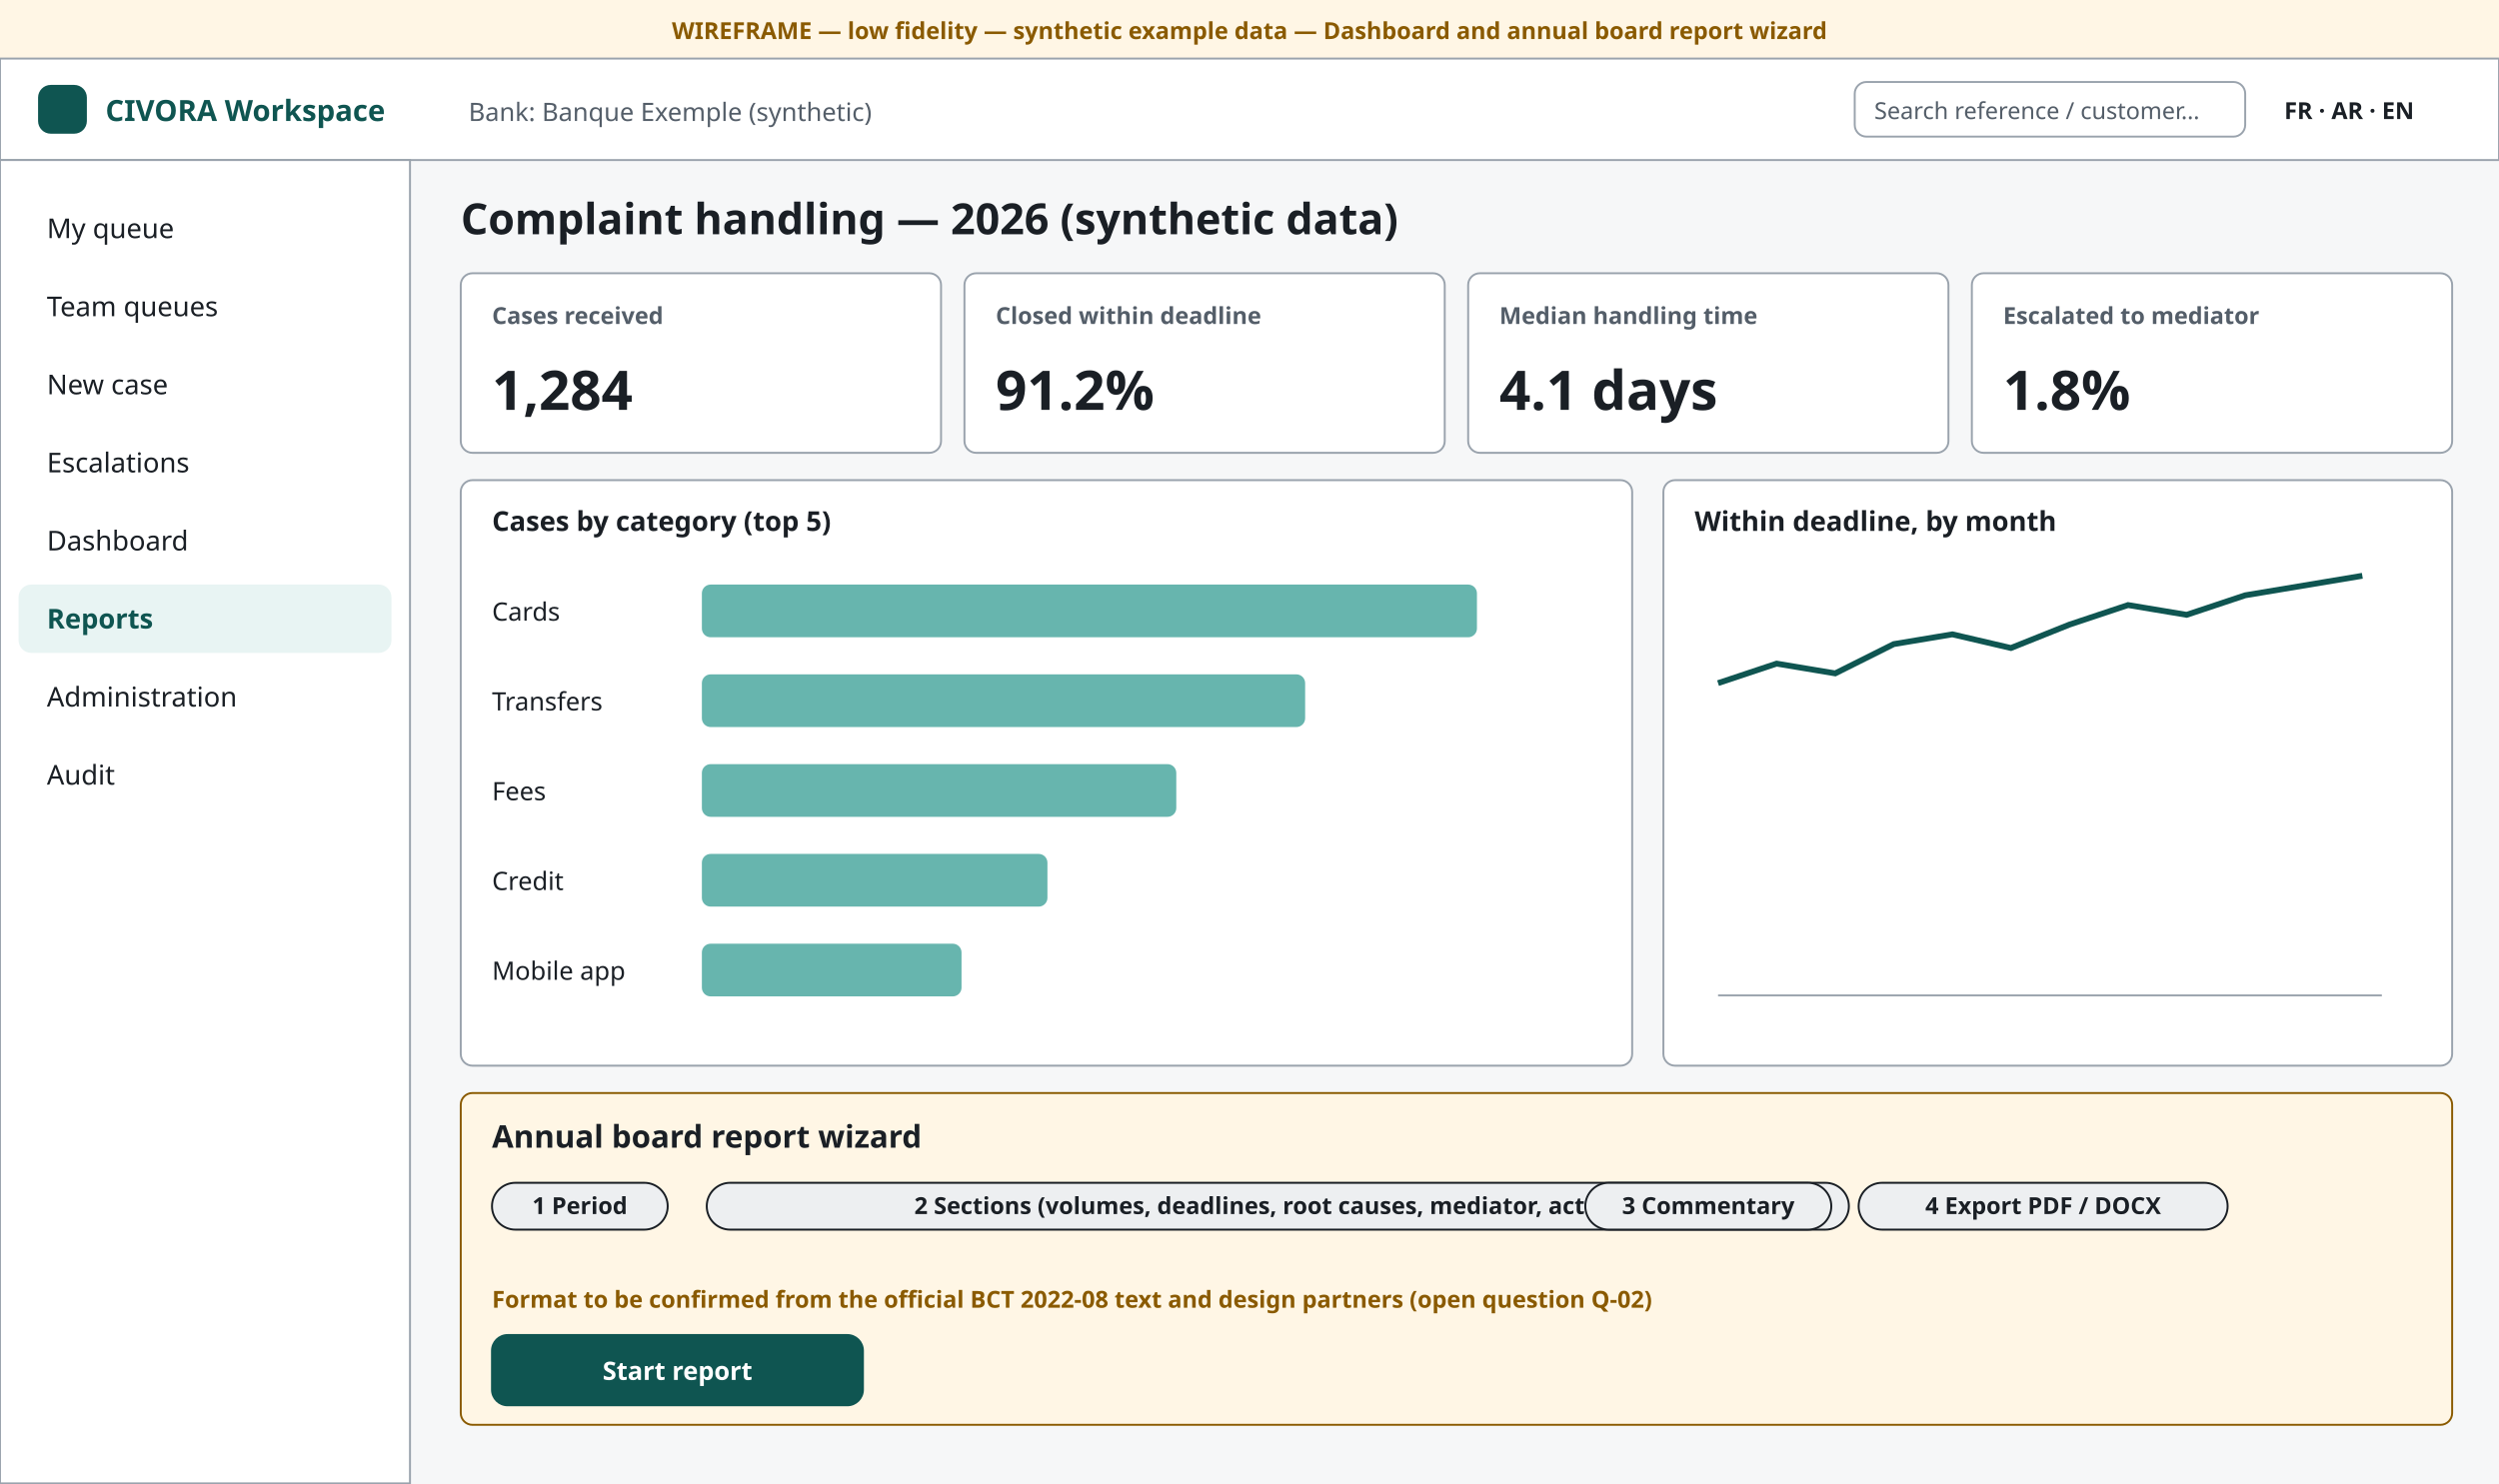
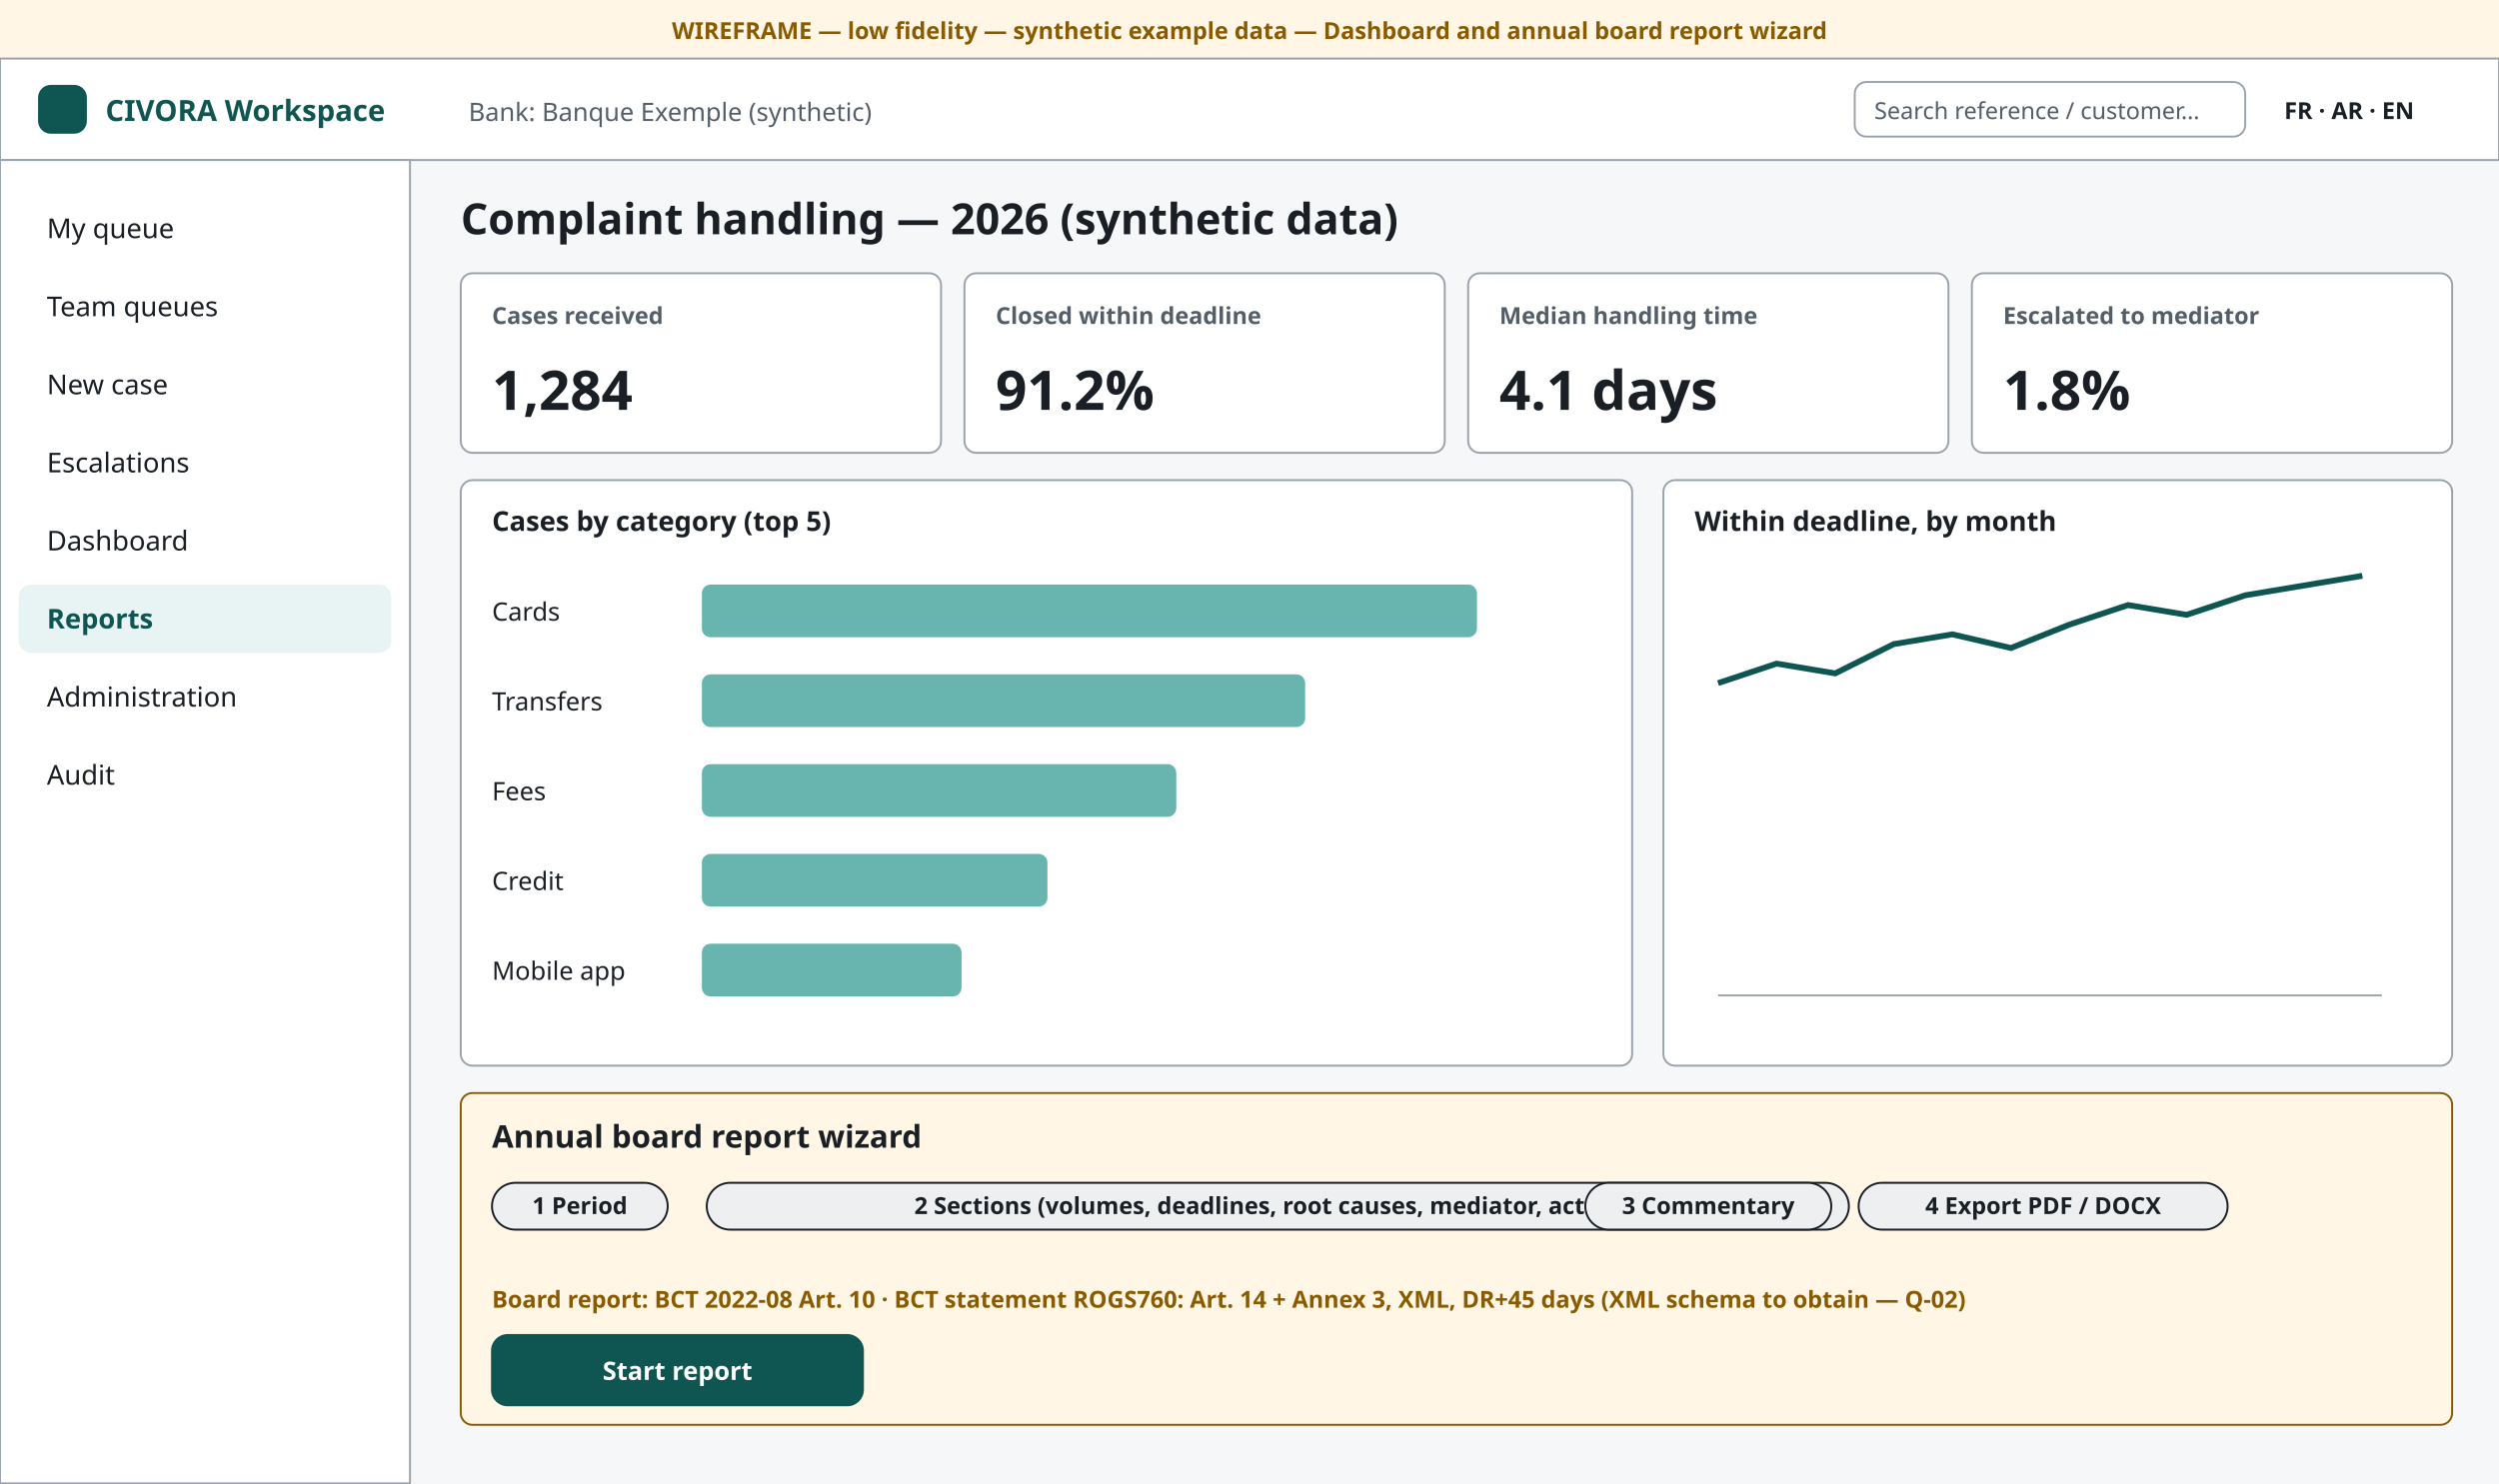
<svg xmlns="http://www.w3.org/2000/svg" viewBox="0 0 1280 760" width="1280" height="760" role="img" aria-label="Dashboard and annual board report wizard">
  <rect x="0" y="0" width="1280" height="760" rx="0" fill="#F6F7F8" stroke="#F6F7F8" stroke-width="1" />
  <rect x="0" y="0" width="1280" height="30" rx="0" fill="#FFF6E5" stroke="#FFF6E5" stroke-width="1" />
  <text x="640.0" y="20" font-family="IBM Plex Sans, Noto Sans, Segoe UI, Arial, sans-serif" font-size="12" font-weight="600" fill="#8A5A00" text-anchor="middle">WIREFRAME — low fidelity — synthetic example data — Dashboard and annual board report wizard</text>
  <rect x="0" y="30" width="1280" height="52" rx="0" fill="#FFFFFF" stroke="#9AA3AD" stroke-width="1" />
  <rect x="20" y="44" width="24" height="24" rx="6" fill="#0F5551" stroke="#0F5551" stroke-width="1" />
  <text x="54" y="62" font-family="IBM Plex Sans, Noto Sans, Segoe UI, Arial, sans-serif" font-size="15" font-weight="700" fill="#0F5551" text-anchor="start">CIVORA Workspace</text>
  <text x="240" y="62" font-family="IBM Plex Sans, Noto Sans, Segoe UI, Arial, sans-serif" font-size="13" font-weight="400" fill="#545E69" text-anchor="start">Bank: Banque Exemple (synthetic)</text>
  <rect x="950" y="42" width="200" height="28" rx="6" fill="#FFFFFF" stroke="#9AA3AD" stroke-width="1" />
  <text x="960" y="61" font-family="IBM Plex Sans, Noto Sans, Segoe UI, Arial, sans-serif" font-size="12" font-weight="400" fill="#545E69" text-anchor="start">Search reference / customer…</text>
  <text x="1170" y="61" font-family="IBM Plex Sans, Noto Sans, Segoe UI, Arial, sans-serif" font-size="12" font-weight="600" fill="#1A1F25" text-anchor="start">FR · AR · EN</text>
  <rect x="0" y="82" width="210" height="678" rx="0" fill="#FFFFFF" stroke="#9AA3AD" stroke-width="1" />
  <text x="24" y="122" font-family="IBM Plex Sans, Noto Sans, Segoe UI, Arial, sans-serif" font-size="14" font-weight="400" fill="#1A1F25" text-anchor="start">My queue</text>
  <text x="24" y="162" font-family="IBM Plex Sans, Noto Sans, Segoe UI, Arial, sans-serif" font-size="14" font-weight="400" fill="#1A1F25" text-anchor="start">Team queues</text>
  <text x="24" y="202" font-family="IBM Plex Sans, Noto Sans, Segoe UI, Arial, sans-serif" font-size="14" font-weight="400" fill="#1A1F25" text-anchor="start">New case</text>
  <text x="24" y="242" font-family="IBM Plex Sans, Noto Sans, Segoe UI, Arial, sans-serif" font-size="14" font-weight="400" fill="#1A1F25" text-anchor="start">Escalations</text>
  <text x="24" y="282" font-family="IBM Plex Sans, Noto Sans, Segoe UI, Arial, sans-serif" font-size="14" font-weight="400" fill="#1A1F25" text-anchor="start">Dashboard</text>
  <rect x="10" y="300" width="190" height="34" rx="6" fill="#E8F4F3" stroke="#E8F4F3" stroke-width="1" />
  <text x="24" y="322" font-family="IBM Plex Sans, Noto Sans, Segoe UI, Arial, sans-serif" font-size="14" font-weight="600" fill="#0F5551" text-anchor="start">Reports</text>
  <text x="24" y="362" font-family="IBM Plex Sans, Noto Sans, Segoe UI, Arial, sans-serif" font-size="14" font-weight="400" fill="#1A1F25" text-anchor="start">Administration</text>
  <text x="24" y="402" font-family="IBM Plex Sans, Noto Sans, Segoe UI, Arial, sans-serif" font-size="14" font-weight="400" fill="#1A1F25" text-anchor="start">Audit</text>
  <text x="236" y="120" font-family="IBM Plex Sans, Noto Sans, Segoe UI, Arial, sans-serif" font-size="22" font-weight="700" fill="#1A1F25" text-anchor="start">Complaint handling — 2026 (synthetic data)</text>
  <rect x="236" y="140" width="246" height="92" rx="6" fill="#FFFFFF" stroke="#9AA3AD" stroke-width="1" />
  <text x="252" y="166" font-family="IBM Plex Sans, Noto Sans, Segoe UI, Arial, sans-serif" font-size="12" font-weight="600" fill="#545E69" text-anchor="start">Cases received</text>
  <text x="252" y="210" font-family="IBM Plex Sans, Noto Sans, Segoe UI, Arial, sans-serif" font-size="28" font-weight="700" fill="#1A1F25" text-anchor="start">1,284</text>
  <rect x="494" y="140" width="246" height="92" rx="6" fill="#FFFFFF" stroke="#9AA3AD" stroke-width="1" />
  <text x="510" y="166" font-family="IBM Plex Sans, Noto Sans, Segoe UI, Arial, sans-serif" font-size="12" font-weight="600" fill="#545E69" text-anchor="start">Closed within deadline</text>
  <text x="510" y="210" font-family="IBM Plex Sans, Noto Sans, Segoe UI, Arial, sans-serif" font-size="28" font-weight="700" fill="#1A1F25" text-anchor="start">91.2%</text>
  <rect x="752" y="140" width="246" height="92" rx="6" fill="#FFFFFF" stroke="#9AA3AD" stroke-width="1" />
  <text x="768" y="166" font-family="IBM Plex Sans, Noto Sans, Segoe UI, Arial, sans-serif" font-size="12" font-weight="600" fill="#545E69" text-anchor="start">Median handling time</text>
  <text x="768" y="210" font-family="IBM Plex Sans, Noto Sans, Segoe UI, Arial, sans-serif" font-size="28" font-weight="700" fill="#1A1F25" text-anchor="start">4.1 days</text>
  <rect x="1010" y="140" width="246" height="92" rx="6" fill="#FFFFFF" stroke="#9AA3AD" stroke-width="1" />
  <text x="1026" y="166" font-family="IBM Plex Sans, Noto Sans, Segoe UI, Arial, sans-serif" font-size="12" font-weight="600" fill="#545E69" text-anchor="start">Escalated to mediator</text>
  <text x="1026" y="210" font-family="IBM Plex Sans, Noto Sans, Segoe UI, Arial, sans-serif" font-size="28" font-weight="700" fill="#1A1F25" text-anchor="start">1.8%</text>
  <rect x="236" y="246" width="600" height="300" rx="6" fill="#FFFFFF" stroke="#9AA3AD" stroke-width="1" />
  <text x="252" y="272" font-family="IBM Plex Sans, Noto Sans, Segoe UI, Arial, sans-serif" font-size="14" font-weight="700" fill="#1A1F25" text-anchor="start">Cases by category (top 5)</text>
  <text x="252" y="318" font-family="IBM Plex Sans, Noto Sans, Segoe UI, Arial, sans-serif" font-size="13" font-weight="400" fill="#1A1F25" text-anchor="start">Cards</text>
  <rect x="360" y="300" width="396" height="26" rx="4" fill="#67B5AE" stroke="#67B5AE" stroke-width="1" />
  <text x="252" y="364" font-family="IBM Plex Sans, Noto Sans, Segoe UI, Arial, sans-serif" font-size="13" font-weight="400" fill="#1A1F25" text-anchor="start">Transfers</text>
  <rect x="360" y="346" width="308" height="26" rx="4" fill="#67B5AE" stroke="#67B5AE" stroke-width="1" />
  <text x="252" y="410" font-family="IBM Plex Sans, Noto Sans, Segoe UI, Arial, sans-serif" font-size="13" font-weight="400" fill="#1A1F25" text-anchor="start">Fees</text>
  <rect x="360" y="392" width="242" height="26" rx="4" fill="#67B5AE" stroke="#67B5AE" stroke-width="1" />
  <text x="252" y="456" font-family="IBM Plex Sans, Noto Sans, Segoe UI, Arial, sans-serif" font-size="13" font-weight="400" fill="#1A1F25" text-anchor="start">Credit</text>
  <rect x="360" y="438" width="176" height="26" rx="4" fill="#67B5AE" stroke="#67B5AE" stroke-width="1" />
  <text x="252" y="502" font-family="IBM Plex Sans, Noto Sans, Segoe UI, Arial, sans-serif" font-size="13" font-weight="400" fill="#1A1F25" text-anchor="start">Mobile app</text>
  <rect x="360" y="484" width="132" height="26" rx="4" fill="#67B5AE" stroke="#67B5AE" stroke-width="1" />
  <rect x="852" y="246" width="404" height="300" rx="6" fill="#FFFFFF" stroke="#9AA3AD" stroke-width="1" />
  <text x="868" y="272" font-family="IBM Plex Sans, Noto Sans, Segoe UI, Arial, sans-serif" font-size="14" font-weight="700" fill="#1A1F25" text-anchor="start">Within deadline, by month</text>
  <polyline points="880,350 910,340 940,345 970,330 1000,325 1030,332 1060,320 1090,310 1120,315 1150,305 1180,300 1210,295" fill="none" stroke="#0F5551" stroke-width="3" />
  <line x1="880" y1="510" x2="1220" y2="510" stroke="#9AA3AD" />
  <rect x="236" y="560" width="1020" height="170" rx="6" fill="#FFF6E5" stroke="#8A5A00" stroke-width="1" />
  <text x="252" y="588" font-family="IBM Plex Sans, Noto Sans, Segoe UI, Arial, sans-serif" font-size="16" font-weight="700" fill="#1A1F25" text-anchor="start">Annual board report wizard</text>
  <rect x="252" y="606" width="90" height="24" rx="12" fill="#EDEFF1" stroke="#1A1F25" stroke-width="1" />
  <text x="297.0" y="622" font-family="IBM Plex Sans, Noto Sans, Segoe UI, Arial, sans-serif" font-size="12" font-weight="600" fill="#1A1F25" text-anchor="middle">1 Period</text>
  <rect x="362" y="606" width="585" height="24" rx="12" fill="#EDEFF1" stroke="#1A1F25" stroke-width="1" />
  <text x="654.5" y="622" font-family="IBM Plex Sans, Noto Sans, Segoe UI, Arial, sans-serif" font-size="12" font-weight="600" fill="#1A1F25" text-anchor="middle">2 Sections (volumes, deadlines, root causes, mediator, actions)</text>
  <rect x="812" y="606" width="126" height="24" rx="12" fill="#EDEFF1" stroke="#1A1F25" stroke-width="1" />
  <text x="875.0" y="622" font-family="IBM Plex Sans, Noto Sans, Segoe UI, Arial, sans-serif" font-size="12" font-weight="600" fill="#1A1F25" text-anchor="middle">3 Commentary</text>
  <rect x="952" y="606" width="189" height="24" rx="12" fill="#EDEFF1" stroke="#1A1F25" stroke-width="1" />
  <text x="1046.5" y="622" font-family="IBM Plex Sans, Noto Sans, Segoe UI, Arial, sans-serif" font-size="12" font-weight="600" fill="#1A1F25" text-anchor="middle">4 Export PDF / DOCX</text>
-   <text x="252" y="670" font-family="IBM Plex Sans, Noto Sans, Segoe UI, Arial, sans-serif" font-size="12" font-weight="600" fill="#8A5A00" text-anchor="start">Format to be confirmed from the official BCT 2022-08 text and design partners (open question Q-02)</text>
+   <text x="252" y="670" font-family="IBM Plex Sans, Noto Sans, Segoe UI, Arial, sans-serif" font-size="12" font-weight="600" fill="#8A5A00" text-anchor="start">Board report: BCT 2022-08 Art. 10 · BCT statement ROGS760: Art. 14 + Annex 3, XML, DR+45 days (XML schema to obtain — Q-02)</text>
  <rect x="252" y="684" width="190" height="36" rx="8" fill="#0F5551" stroke="#0F5551" stroke-width="1" />
  <text x="347.0" y="707.0" font-family="IBM Plex Sans, Noto Sans, Segoe UI, Arial, sans-serif" font-size="13" font-weight="600" fill="#FFFFFF" text-anchor="middle">Start report</text>
</svg>
